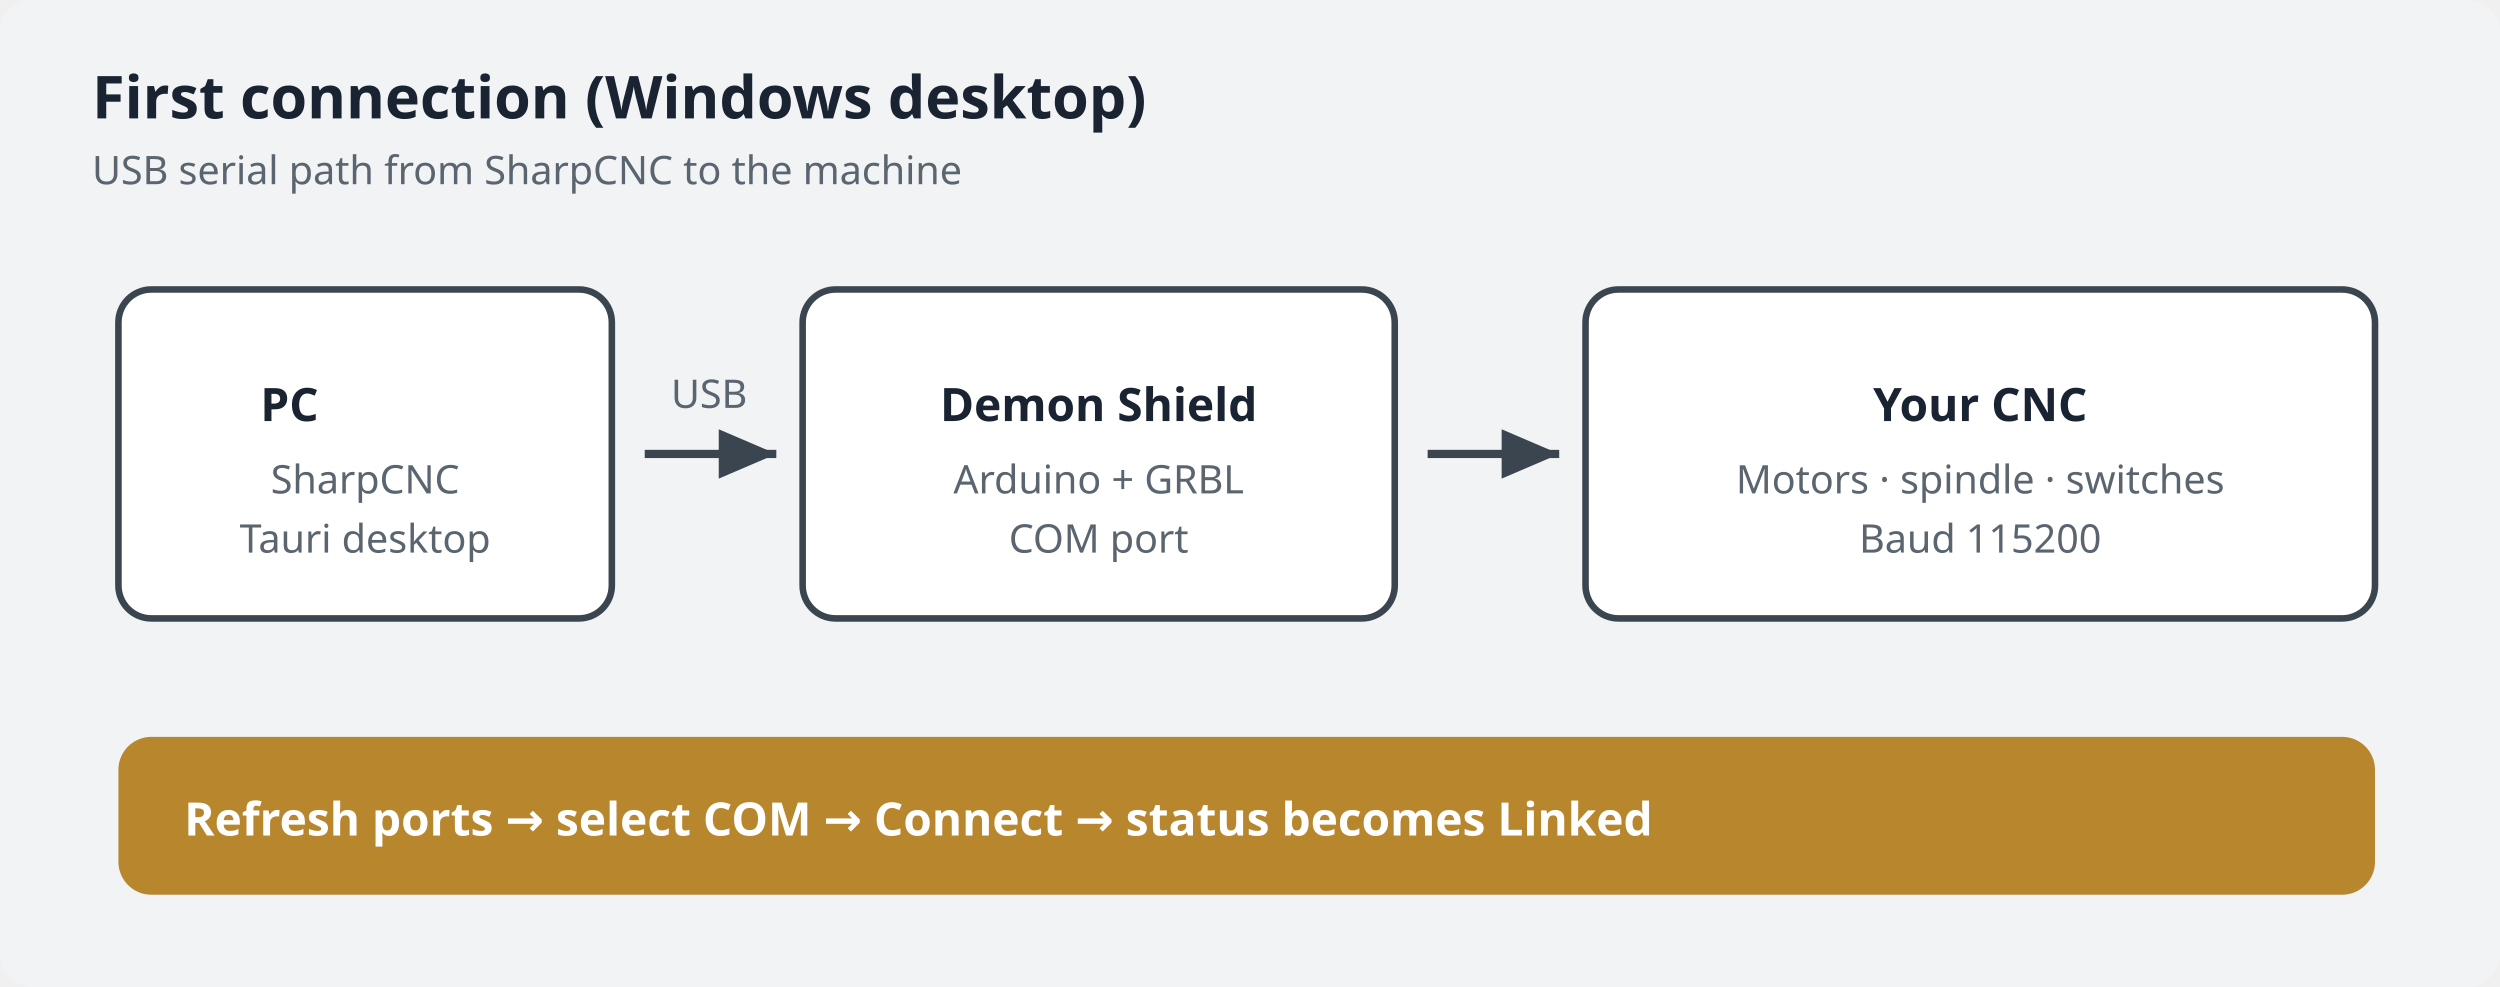
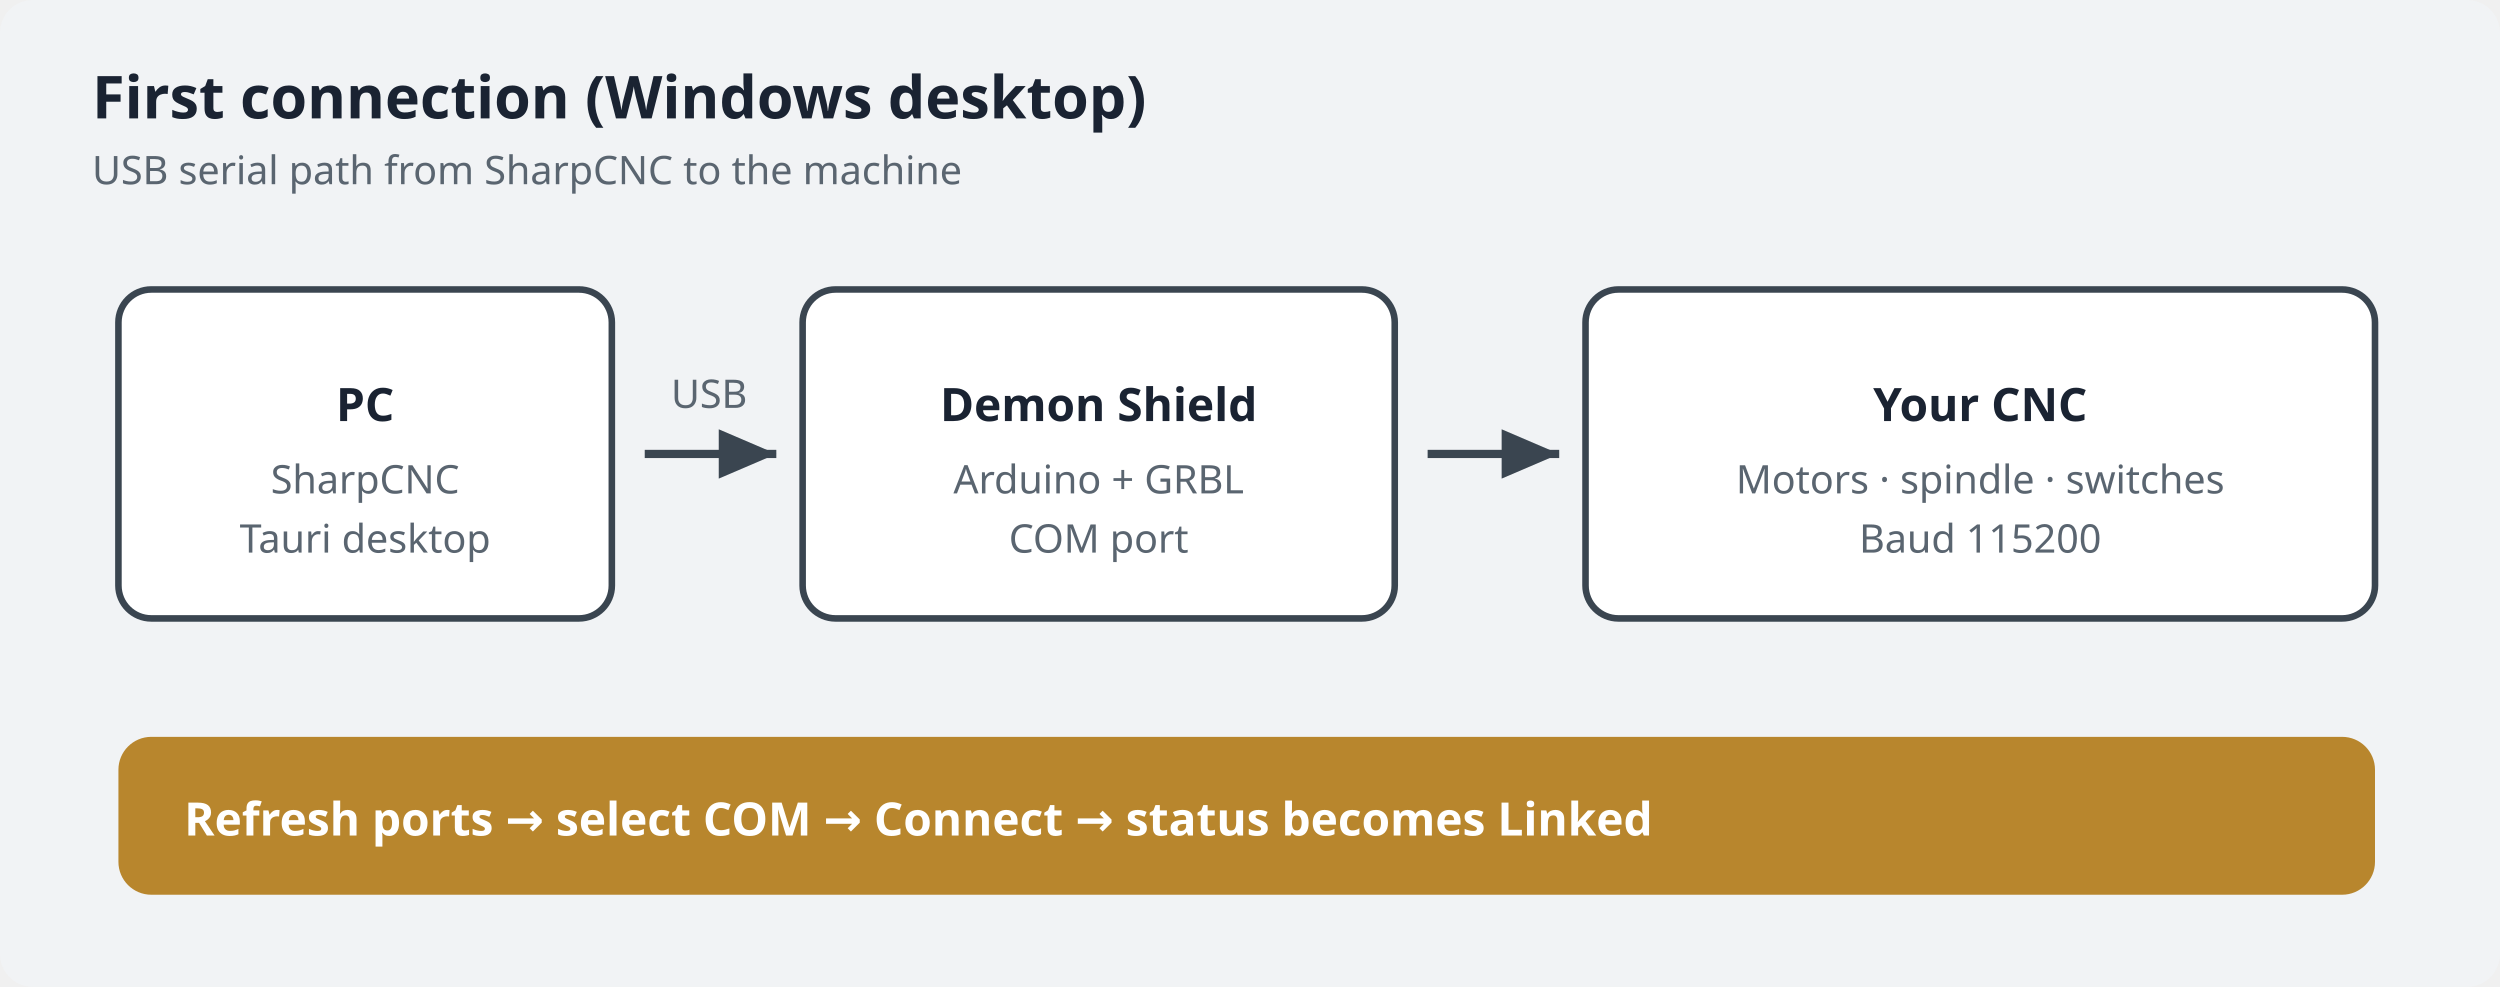
<svg xmlns="http://www.w3.org/2000/svg" viewBox="0 0 760 300" role="img" aria-labelledby="t d">
  <defs>
    <style>
      /* SharpCNC diagram type: UI stack on all text; avoid SVG Times default on .tiny/etc. */
      text, tspan { font-family: "Sora", system-ui, "Segoe UI", sans-serif; }
      .bg { fill: #f1f3f5; }
      .box { fill: #ffffff; stroke: #3a4550; stroke-width: 2; }
      .lab { font-family: "Sora", system-ui, "Segoe UI", sans-serif; fill: #1a2332; font-size: 14px; }
      .title { font-size: 18px; font-weight: 700; }
      .w { fill: #ffffff; font-weight: 700; }
      .tiny { font-size: 12px; fill: #5a6570; }
      .line { stroke: #3a4550; stroke-width: 2.5; fill: none; marker-end: url(#a); }
      .accent { fill: #b8862d; }
    </style>
    <marker id="a" markerWidth="9" markerHeight="9" refX="7" refY="3" orient="auto">
      <path d="M0,0 L7,3 L0,6 Z" fill="#3a4550" />
    </marker>
  </defs>
  <rect class="bg" width="760" height="300" rx="10" />
  <text class="lab title" x="28" y="36">First connection (Windows desktop)</text>
  <text class="tiny" x="28" y="56">USB serial path from SharpCNC to the machine</text>
  <rect class="box" x="36" y="88" width="150" height="100" rx="10" />
-   <text class="lab" x="88" y="128" font-weight="700" text-anchor="middle">PC</text>
+   <text class="lab" x="111" y="128" font-weight="700" text-anchor="middle">PC</text>
  <text class="tiny" x="111" y="150" text-anchor="middle">SharpCNC</text>
  <text class="tiny" x="111" y="168" text-anchor="middle">Tauri desktop</text>
  <path class="line" d="M196 138 H236" />
  <text class="tiny" x="204" y="124">USB</text>
  <rect class="box" x="244" y="88" width="180" height="100" rx="10" />
  <text class="lab" x="334" y="128" font-weight="700" text-anchor="middle">Demon Shield</text>
  <text class="tiny" x="334" y="150" text-anchor="middle">Arduino + GRBL</text>
  <text class="tiny" x="334" y="168" text-anchor="middle">COM port</text>
  <path class="line" d="M434 138 H474" />
  <rect class="box" x="482" y="88" width="240" height="100" rx="10" />
  <text class="lab" x="602" y="128" font-weight="700" text-anchor="middle">Your CNC</text>
  <text class="tiny" x="602" y="150" text-anchor="middle">Motors · spindle · switches</text>
  <text class="tiny" x="602" y="168" text-anchor="middle">Baud 115200</text>
  <rect class="accent" x="36" y="224" width="686" height="48" rx="10" />
  <text class="lab w" x="56" y="254">Refresh ports → select COM → Connect → status becomes Linked</text>
</svg>
